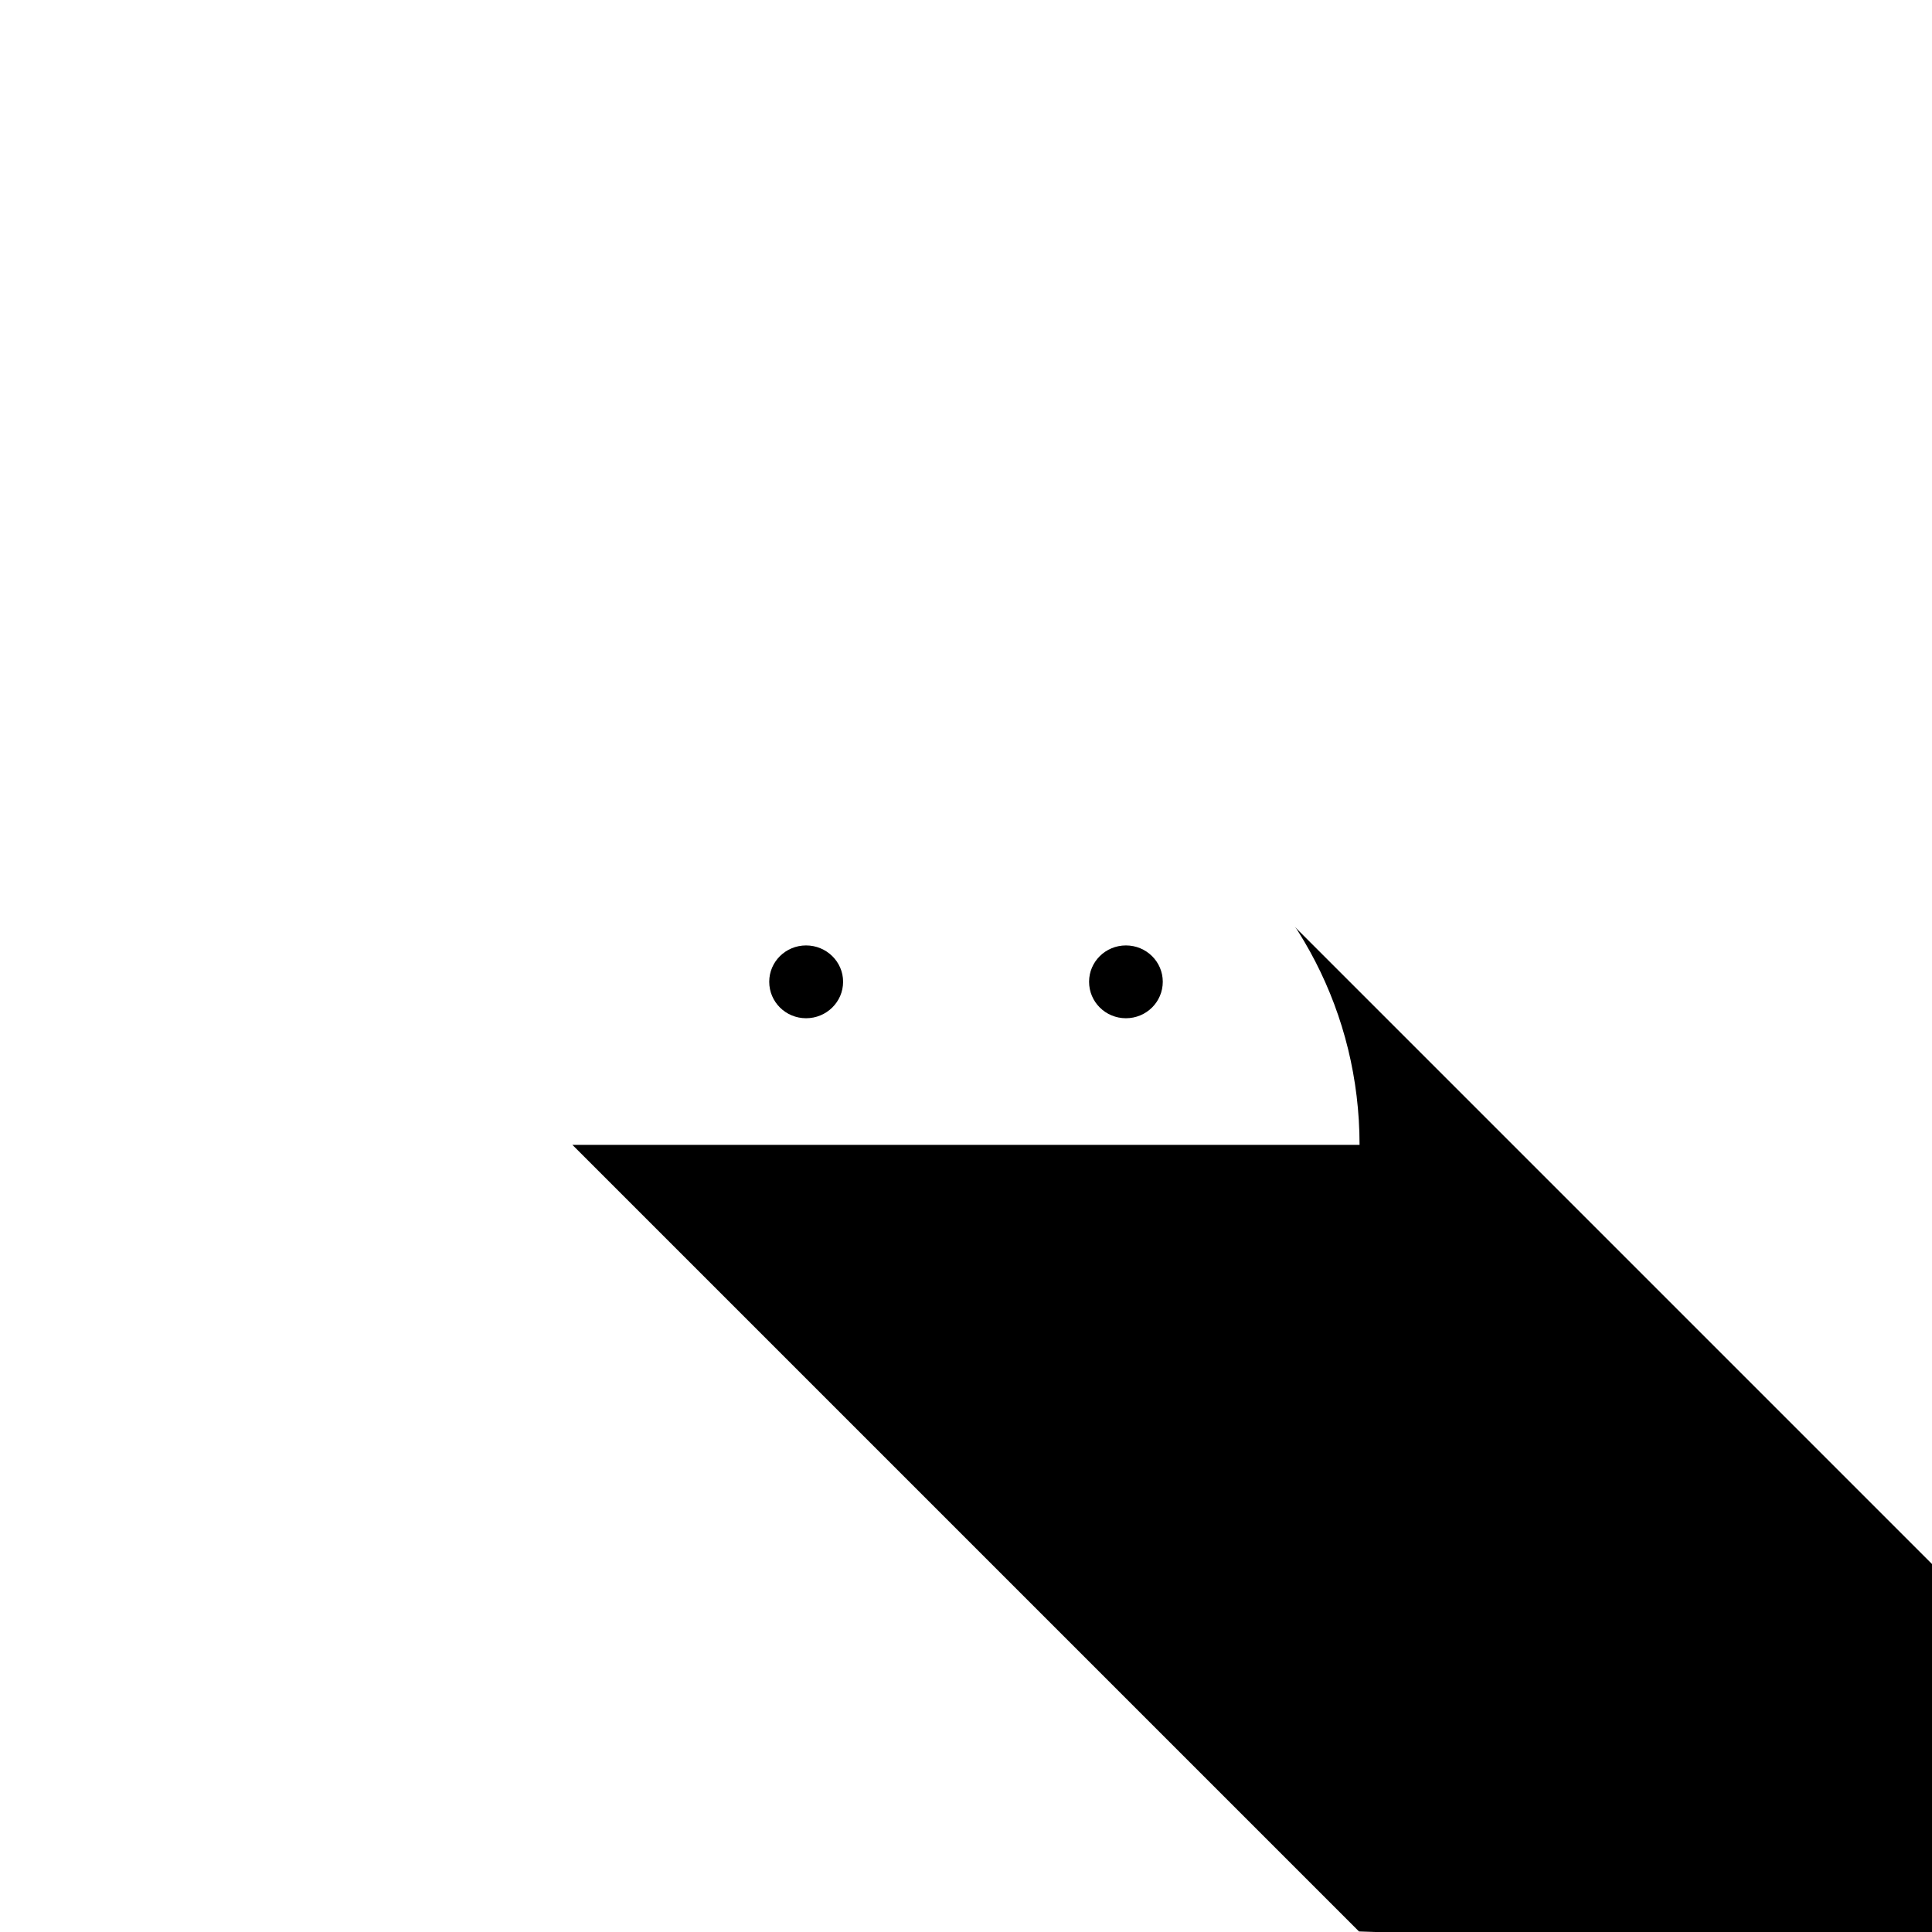
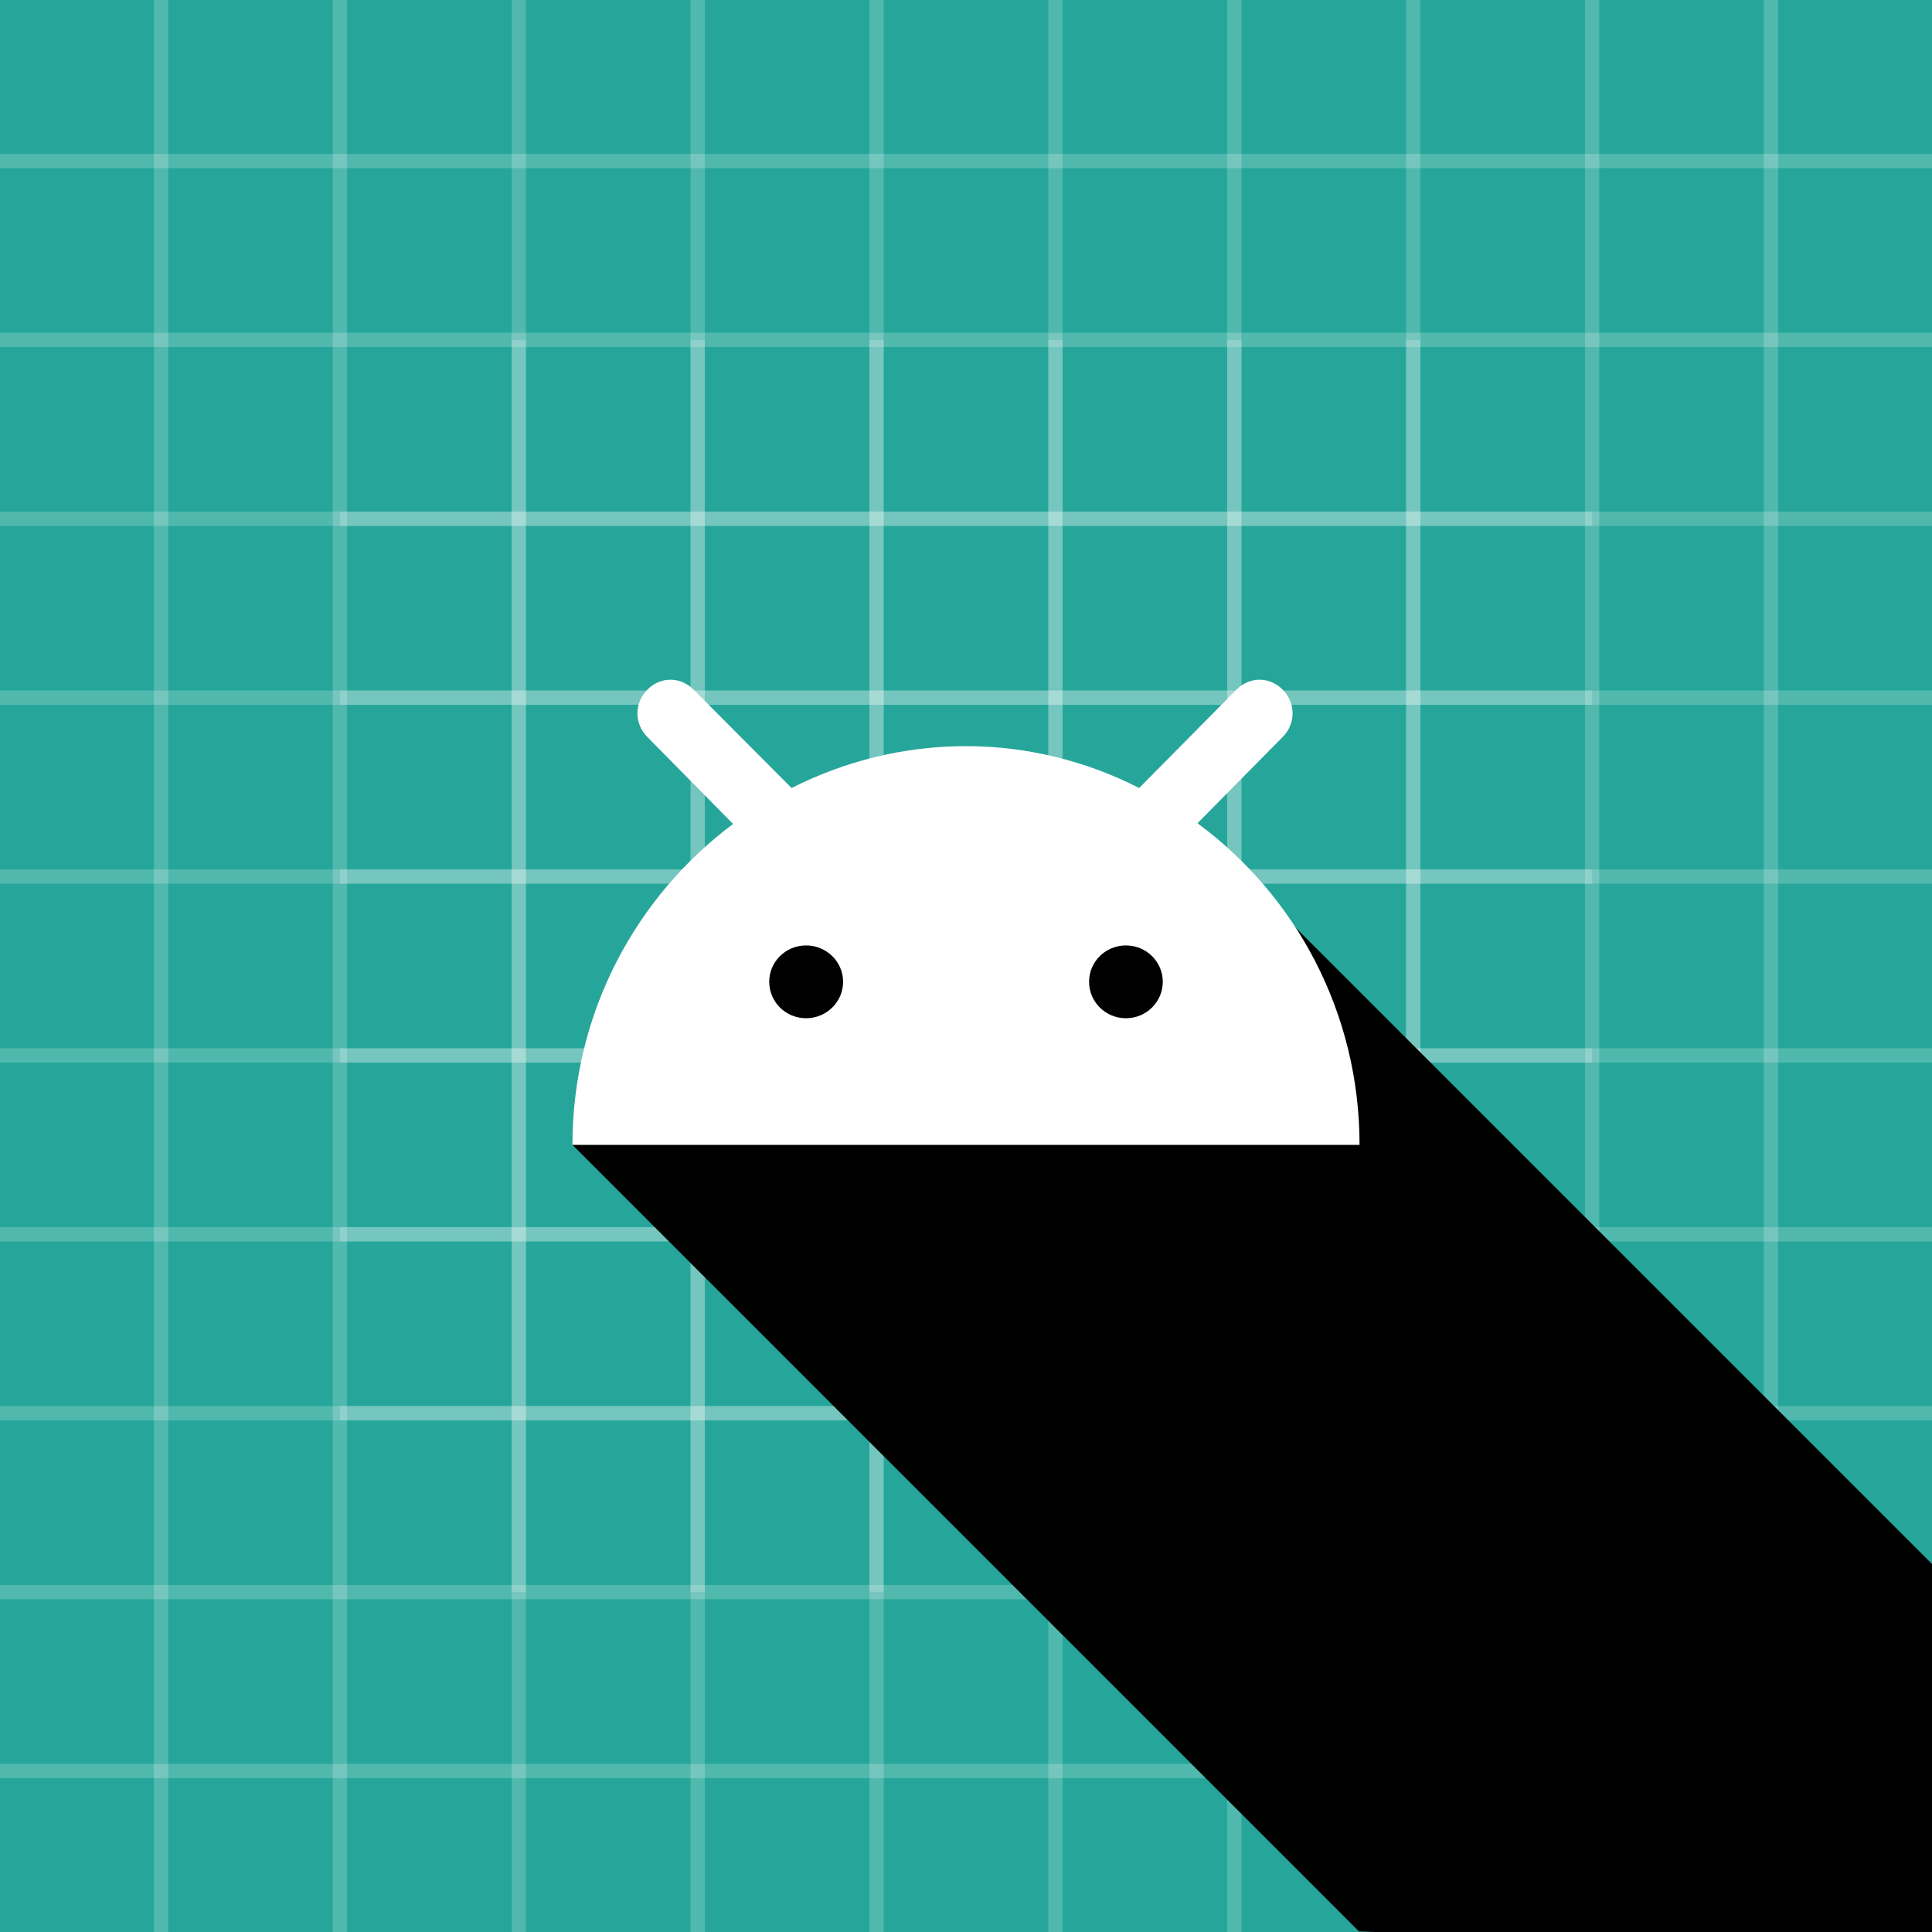
<svg xmlns="http://www.w3.org/2000/svg" id="vector" width="108.0d" height="108.0d" viewBox="0 0 108.0 108.0">
+   <path fill="#26a69aff" d="M0,0h108v108h-108z" id="path_0" />
+   <path fill="#00000000" d="M9,0L9,108" stroke="#ffffff33" stroke-width="0.8" id="path_1" />
+   <path fill="#00000000" d="M19,0L19,108" stroke="#ffffff33" stroke-width="0.8" id="path_2" />
+   <path fill="#00000000" d="M29,0L29,108" stroke="#ffffff33" stroke-width="0.8" id="path_3" />
+   <path fill="#00000000" d="M39,0L39,108" stroke="#ffffff33" stroke-width="0.8" id="path_4" />
+   <path fill="#00000000" d="M49,0L49,108" stroke="#ffffff33" stroke-width="0.8" id="path_5" />
+   <path fill="#00000000" d="M59,0L59,108" stroke="#ffffff33" stroke-width="0.8" id="path_6" />
+   <path fill="#00000000" d="M69,0L69,108" stroke="#ffffff33" stroke-width="0.8" id="path_7" />
+   <path fill="#00000000" d="M79,0L79,108" stroke="#ffffff33" stroke-width="0.8" id="path_8" />
+   <path fill="#00000000" d="M89,0L89,108" stroke="#ffffff33" stroke-width="0.8" id="path_9" />
+   <path fill="#00000000" d="M99,0L99,108" stroke="#ffffff33" stroke-width="0.8" id="path_10" />
+   <path fill="#00000000" d="M0,9L108,9" stroke="#ffffff33" stroke-width="0.8" id="path_11" />
+   <path fill="#00000000" d="M0,19L108,19" stroke="#ffffff33" stroke-width="0.8" id="path_12" />
+   <path fill="#00000000" d="M0,29L108,29" stroke="#ffffff33" stroke-width="0.8" id="path_13" />
+   <path fill="#00000000" d="M0,39L108,39" stroke="#ffffff33" stroke-width="0.8" id="path_14" />
+   <path fill="#00000000" d="M0,49L108,49" stroke="#ffffff33" stroke-width="0.8" id="path_15" />
+   <path fill="#00000000" d="M0,59L108,59" stroke="#ffffff33" stroke-width="0.8" id="path_16" />
+   <path fill="#00000000" d="M0,69L108,69" stroke="#ffffff33" stroke-width="0.8" id="path_17" />
+   <path fill="#00000000" d="M0,79L108,79" stroke="#ffffff33" stroke-width="0.8" id="path_18" />
+   <path fill="#00000000" d="M0,89L108,89" stroke="#ffffff33" stroke-width="0.8" id="path_19" />
+   <path fill="#00000000" d="M0,99L108,99" stroke="#ffffff33" stroke-width="0.8" id="path_20" />
+   <path fill="#00000000" d="M19,29L89,29" stroke="#ffffff33" stroke-width="0.8" id="path_21" />
+   <path fill="#00000000" d="M19,39L89,39" stroke="#ffffff33" stroke-width="0.8" id="path_22" />
+   <path fill="#00000000" d="M19,49L89,49" stroke="#ffffff33" stroke-width="0.8" id="path_23" />
+   <path fill="#00000000" d="M19,59L89,59" stroke="#ffffff33" stroke-width="0.8" id="path_24" />
+   <path fill="#00000000" d="M19,69L89,69" stroke="#ffffff33" stroke-width="0.8" id="path_25" />
+   <path fill="#00000000" d="M19,79L89,79" stroke="#ffffff33" stroke-width="0.8" id="path_26" />
+   <path fill="#00000000" d="M29,19L29,89" stroke="#ffffff33" stroke-width="0.8" id="path_27" />
+   <path fill="#00000000" d="M39,19L39,89" stroke="#ffffff33" stroke-width="0.8" id="path_28" />
+   <path fill="#00000000" d="M49,19L49,89" stroke="#ffffff33" stroke-width="0.8" id="path_29" />
+   <path fill="#00000000" d="M59,19L59,89" stroke="#ffffff33" stroke-width="0.8" id="path_30" />
+   <path fill="#00000000" d="M69,19L69,89" stroke="#ffffff33" stroke-width="0.8" id="path_31" />
+   <path fill="#00000000" d="M79,19L79,89" stroke="#ffffff33" stroke-width="0.8" id="path_32" />
  <path fill="@drawable/$ic_launcher_foreground__0" d="M32,64C32,64 38.39,52.99 44.13,50.95C51.37,48.37 70.14,49.57 70.14,49.57L108.26,87.69L108,109.01L75.97,107.97L32,64Z" stroke="#00000000" stroke-width="1.0" fill-rule="evenodd" id="path_0" />
  <path fill="#ffffffff" d="M66.94,46.02L66.94,46.02C72.44,50.07 76,56.61 76,64L32,64C32,56.61 35.56,50.11 40.98,46.06L36.18,41.19C35.45,40.45 35.45,39.3 36.18,38.56C36.91,37.81 38.05,37.81 38.78,38.56L44.25,44.05C47.18,42.57 50.48,41.71 54,41.71C57.48,41.71 60.78,42.57 63.68,44.05L69.11,38.56C69.84,37.81 70.98,37.81 71.71,38.56C72.44,39.3 72.44,40.45 71.71,41.19L66.94,46.02ZM62.94,56.92C64.08,56.92 65,56.01 65,54.88C65,53.76 64.08,52.85 62.94,52.85C61.8,52.85 60.88,53.76 60.88,54.88C60.88,56.01 61.8,56.92 62.94,56.92ZM45.06,56.92C46.2,56.92 47.13,56.01 47.13,54.88C47.13,53.76 46.2,52.85 45.06,52.85C43.92,52.85 43,53.76 43,54.88C43,56.01 43.92,56.92 45.06,56.92Z" stroke="#00000000" stroke-width="1.0" fill-rule="nonzero" id="path_1" />
</svg>
